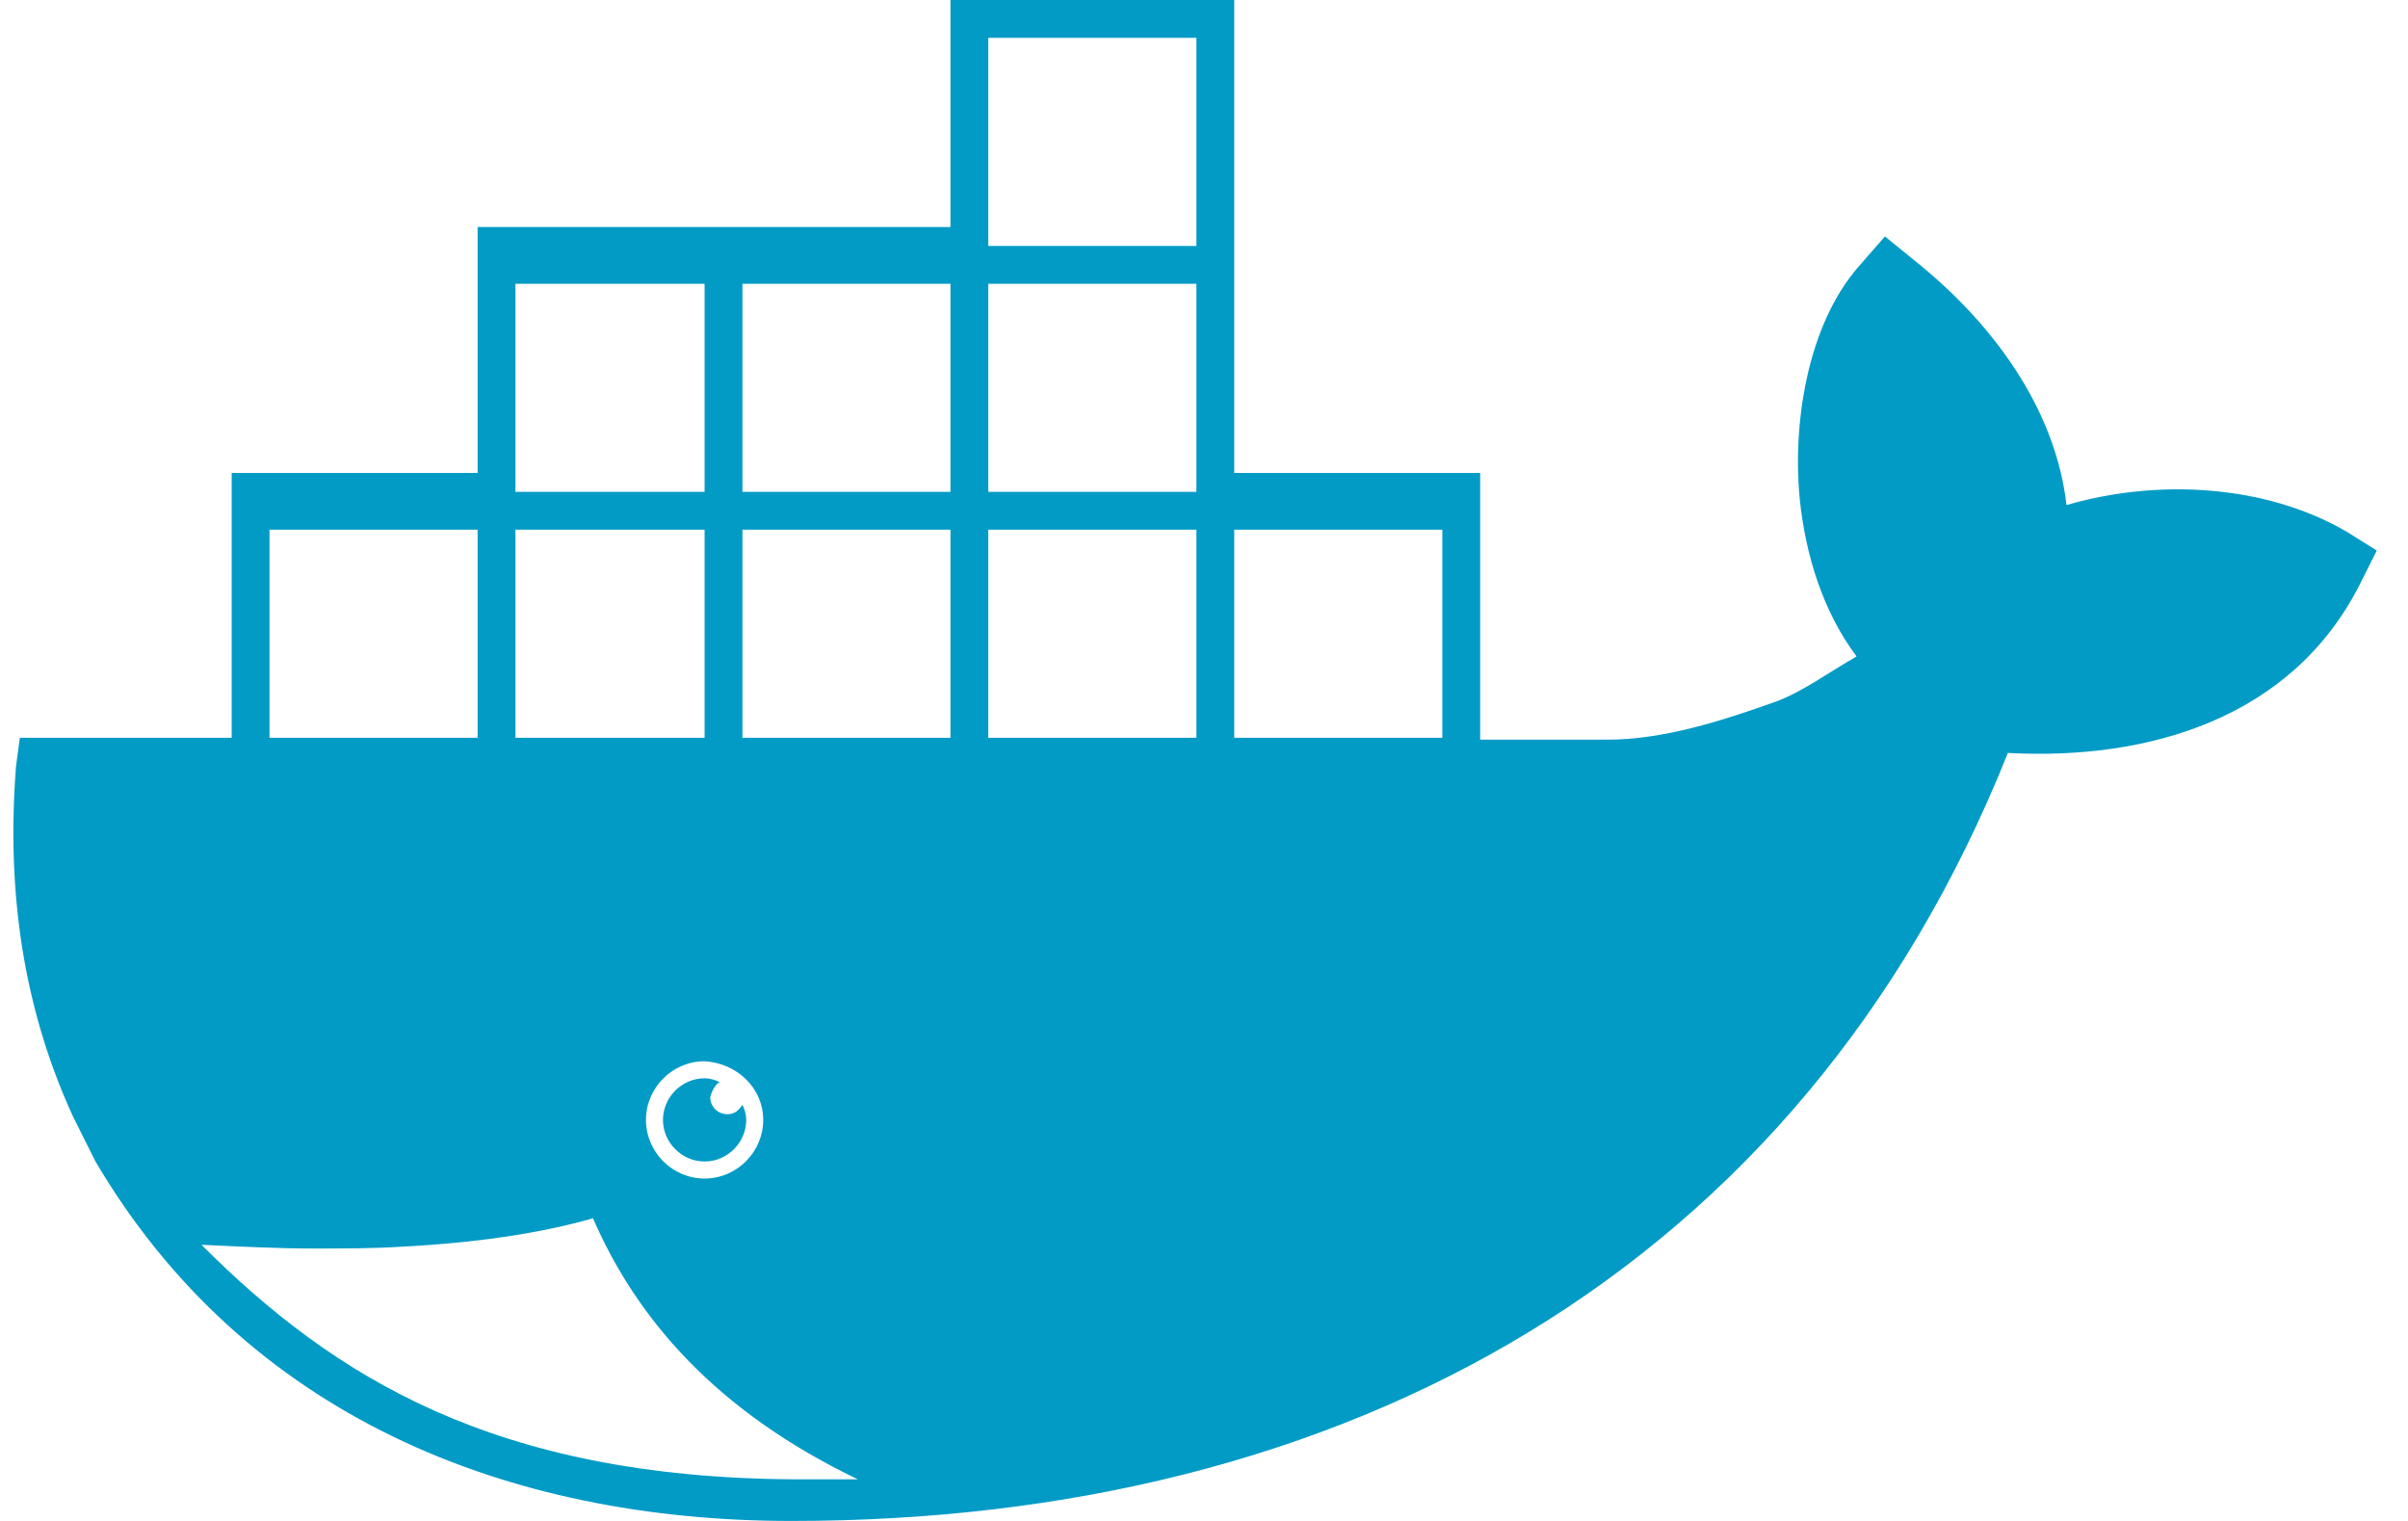
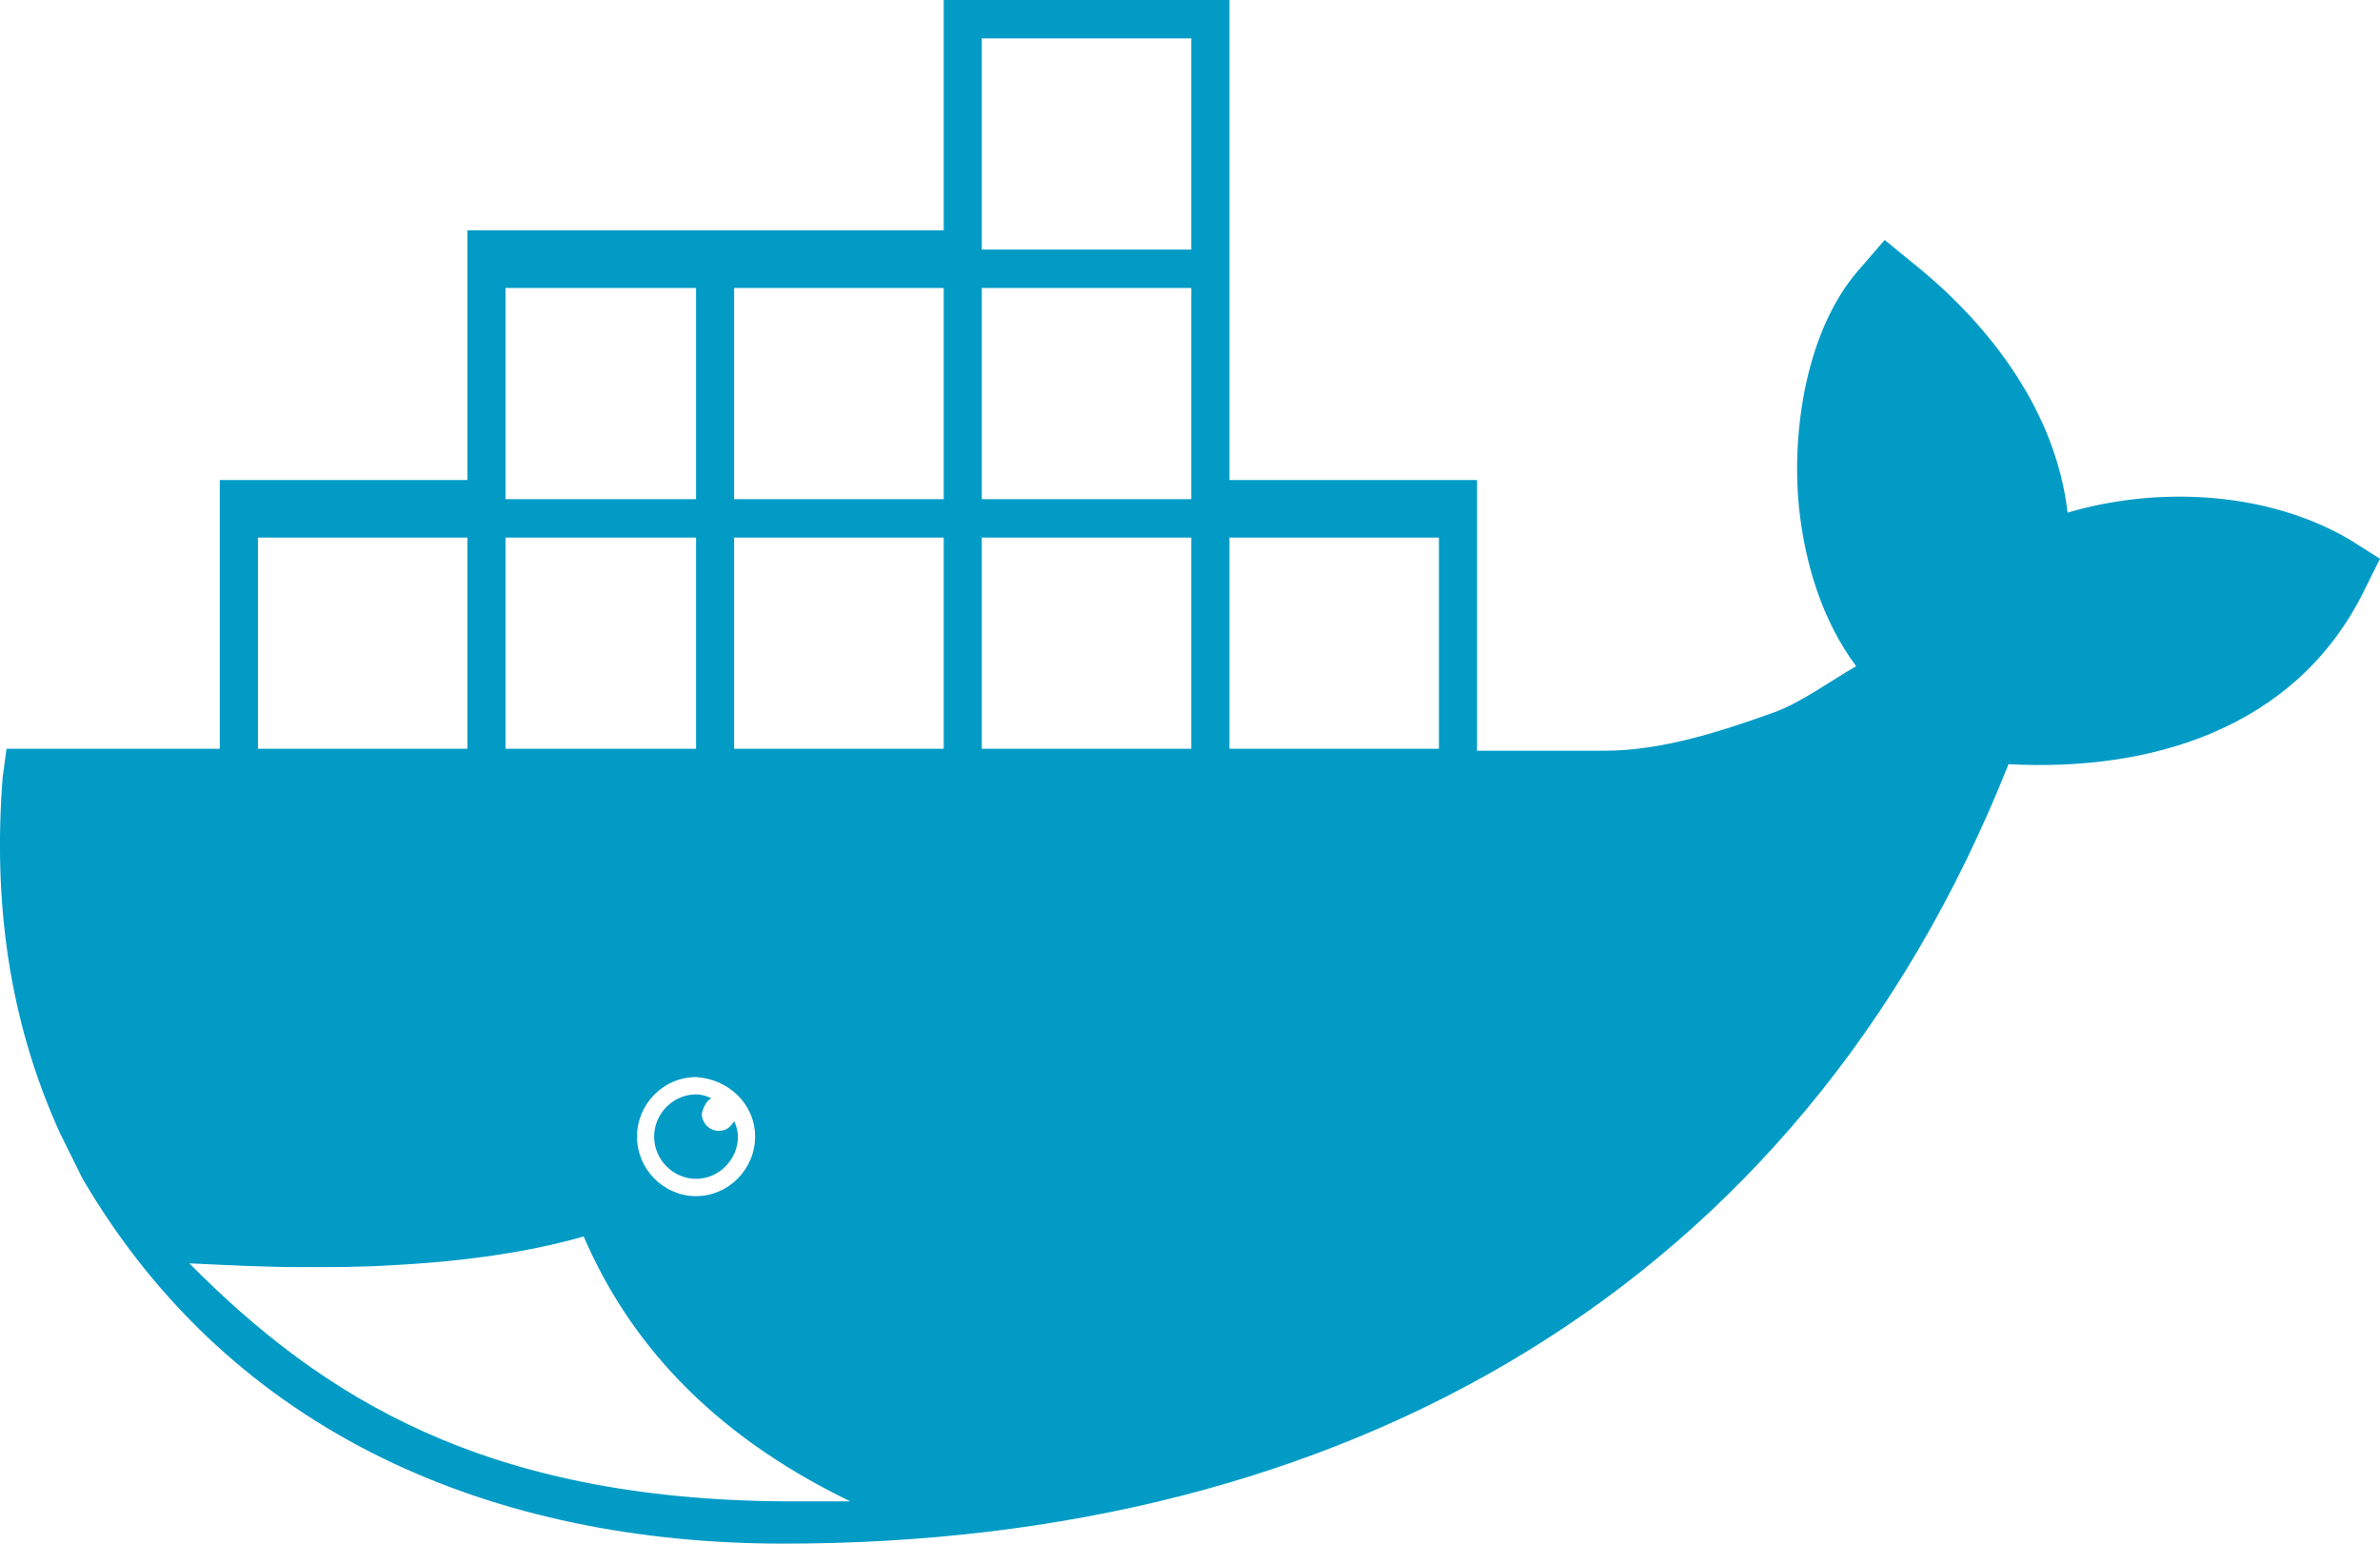
- <svg xmlns="http://www.w3.org/2000/svg" viewBox="0 0 38 24" fill="none" color="#019BC6">
-   <path d="M37.029 8.388C35.746 7.642 34.044 7.552 32.611 7.97C32.432 6.418 31.417 5.075 30.223 4.119L29.746 3.731L29.328 4.209C28.522 5.134 28.283 6.687 28.402 7.881C28.492 8.746 28.761 9.642 29.298 10.358C28.88 10.597 28.432 10.925 28.014 11.075C27.178 11.373 26.253 11.672 25.358 11.672H23.358V7.463H19.477V0H14.999V3.582H7.537V7.463H3.656V11.642H0.313L0.253 12.09C0.104 14 0.343 15.851 1.149 17.612L1.477 18.269L1.507 18.328C3.865 22.328 7.984 24 12.492 24C21.208 24 28.402 20.09 31.686 11.881C33.895 12 36.164 11.343 37.238 9.224L37.507 8.687L37.029 8.388V8.388ZM8.134 4.478H11.119V7.761H8.134V4.478ZM12.044 17.672C12.044 18.179 11.626 18.597 11.119 18.597C10.611 18.597 10.194 18.179 10.194 17.672C10.194 17.164 10.611 16.746 11.119 16.746C11.626 16.776 12.044 17.164 12.044 17.672ZM8.134 8.358H11.119V11.642H8.134V8.358ZM4.253 8.358H7.537V11.642H4.253V8.358ZM12.522 23.343C7.805 23.313 5.268 21.731 3.179 19.642C3.805 19.672 4.402 19.701 4.94 19.701C5.417 19.701 5.895 19.701 6.343 19.672C7.507 19.612 8.522 19.463 9.358 19.224C10.044 20.806 11.298 22.269 13.537 23.343H12.522ZM14.999 11.642H11.716V8.358H14.999V11.642ZM14.999 7.761H11.716V4.478H14.999V7.761ZM18.88 11.642H15.596V8.358H18.88V11.642ZM18.88 7.761H15.596V4.478H18.88V7.761ZM18.88 3.881H15.596V0.597H18.88V3.881ZM22.761 11.642H19.477V8.358H22.761V11.642ZM11.358 17.075C11.298 17.045 11.208 17.015 11.119 17.015C10.761 17.015 10.462 17.313 10.462 17.672C10.462 18.03 10.761 18.328 11.119 18.328C11.477 18.328 11.776 18.03 11.776 17.672C11.776 17.582 11.746 17.492 11.716 17.433C11.656 17.522 11.596 17.582 11.477 17.582C11.328 17.582 11.208 17.463 11.208 17.313C11.238 17.194 11.298 17.105 11.358 17.075V17.075Z" fill="currentColor" />
+ <svg width="37" height="24" viewBox="0 0 37 24" fill="none" color="#019BC6">
+   <path d="M36.526 8.388C35.252 7.642 33.565 7.552 32.143 7.97C31.965 6.418 30.959 5.075 29.774 4.119L29.3 3.731L28.886 4.209C28.086 5.134 27.849 6.687 27.967 7.881C28.056 8.746 28.323 9.642 28.856 10.358C28.441 10.597 27.997 10.925 27.582 11.075C26.753 11.373 25.835 11.672 24.947 11.672H22.963V7.463H19.113V0H14.671V3.582H7.267V7.463H3.417V11.642H0.101L0.041 12.09C-0.107 14 0.13 15.851 0.93 17.612L1.255 18.269L1.285 18.328C3.625 22.328 7.711 24 12.183 24C20.83 24 27.967 20.09 31.225 11.881C33.416 12 35.667 11.343 36.733 9.224L37 8.687L36.526 8.388V8.388ZM7.859 4.478H10.821V7.761H7.859V4.478ZM11.739 17.672C11.739 18.179 11.324 18.597 10.821 18.597C10.317 18.597 9.903 18.179 9.903 17.672C9.903 17.164 10.317 16.746 10.821 16.746C11.324 16.776 11.739 17.164 11.739 17.672ZM7.859 8.358H10.821V11.642H7.859V8.358ZM4.01 8.358H7.267V11.642H4.01V8.358ZM12.213 23.343C7.534 23.313 5.016 21.731 2.943 19.642C3.565 19.672 4.158 19.701 4.691 19.701C5.165 19.701 5.638 19.701 6.083 19.672C7.238 19.612 8.244 19.463 9.074 19.224C9.755 20.806 10.998 22.269 13.22 23.343H12.213ZM14.671 11.642H11.413V8.358H14.671V11.642ZM14.671 7.761H11.413V4.478H14.671V7.761ZM18.52 11.642H15.263V8.358H18.52V11.642ZM18.52 7.761H15.263V4.478H18.52V7.761ZM18.52 3.881H15.263V0.597H18.52V3.881ZM22.37 11.642H19.113V8.358H22.37V11.642ZM11.058 17.075C10.998 17.045 10.91 17.015 10.821 17.015C10.466 17.015 10.169 17.313 10.169 17.672C10.169 18.03 10.466 18.328 10.821 18.328C11.176 18.328 11.472 18.03 11.472 17.672C11.472 17.582 11.443 17.492 11.413 17.433C11.354 17.522 11.295 17.582 11.176 17.582C11.028 17.582 10.91 17.463 10.91 17.313C10.939 17.194 10.998 17.105 11.058 17.075V17.075Z" fill="currentColor" />
</svg>
